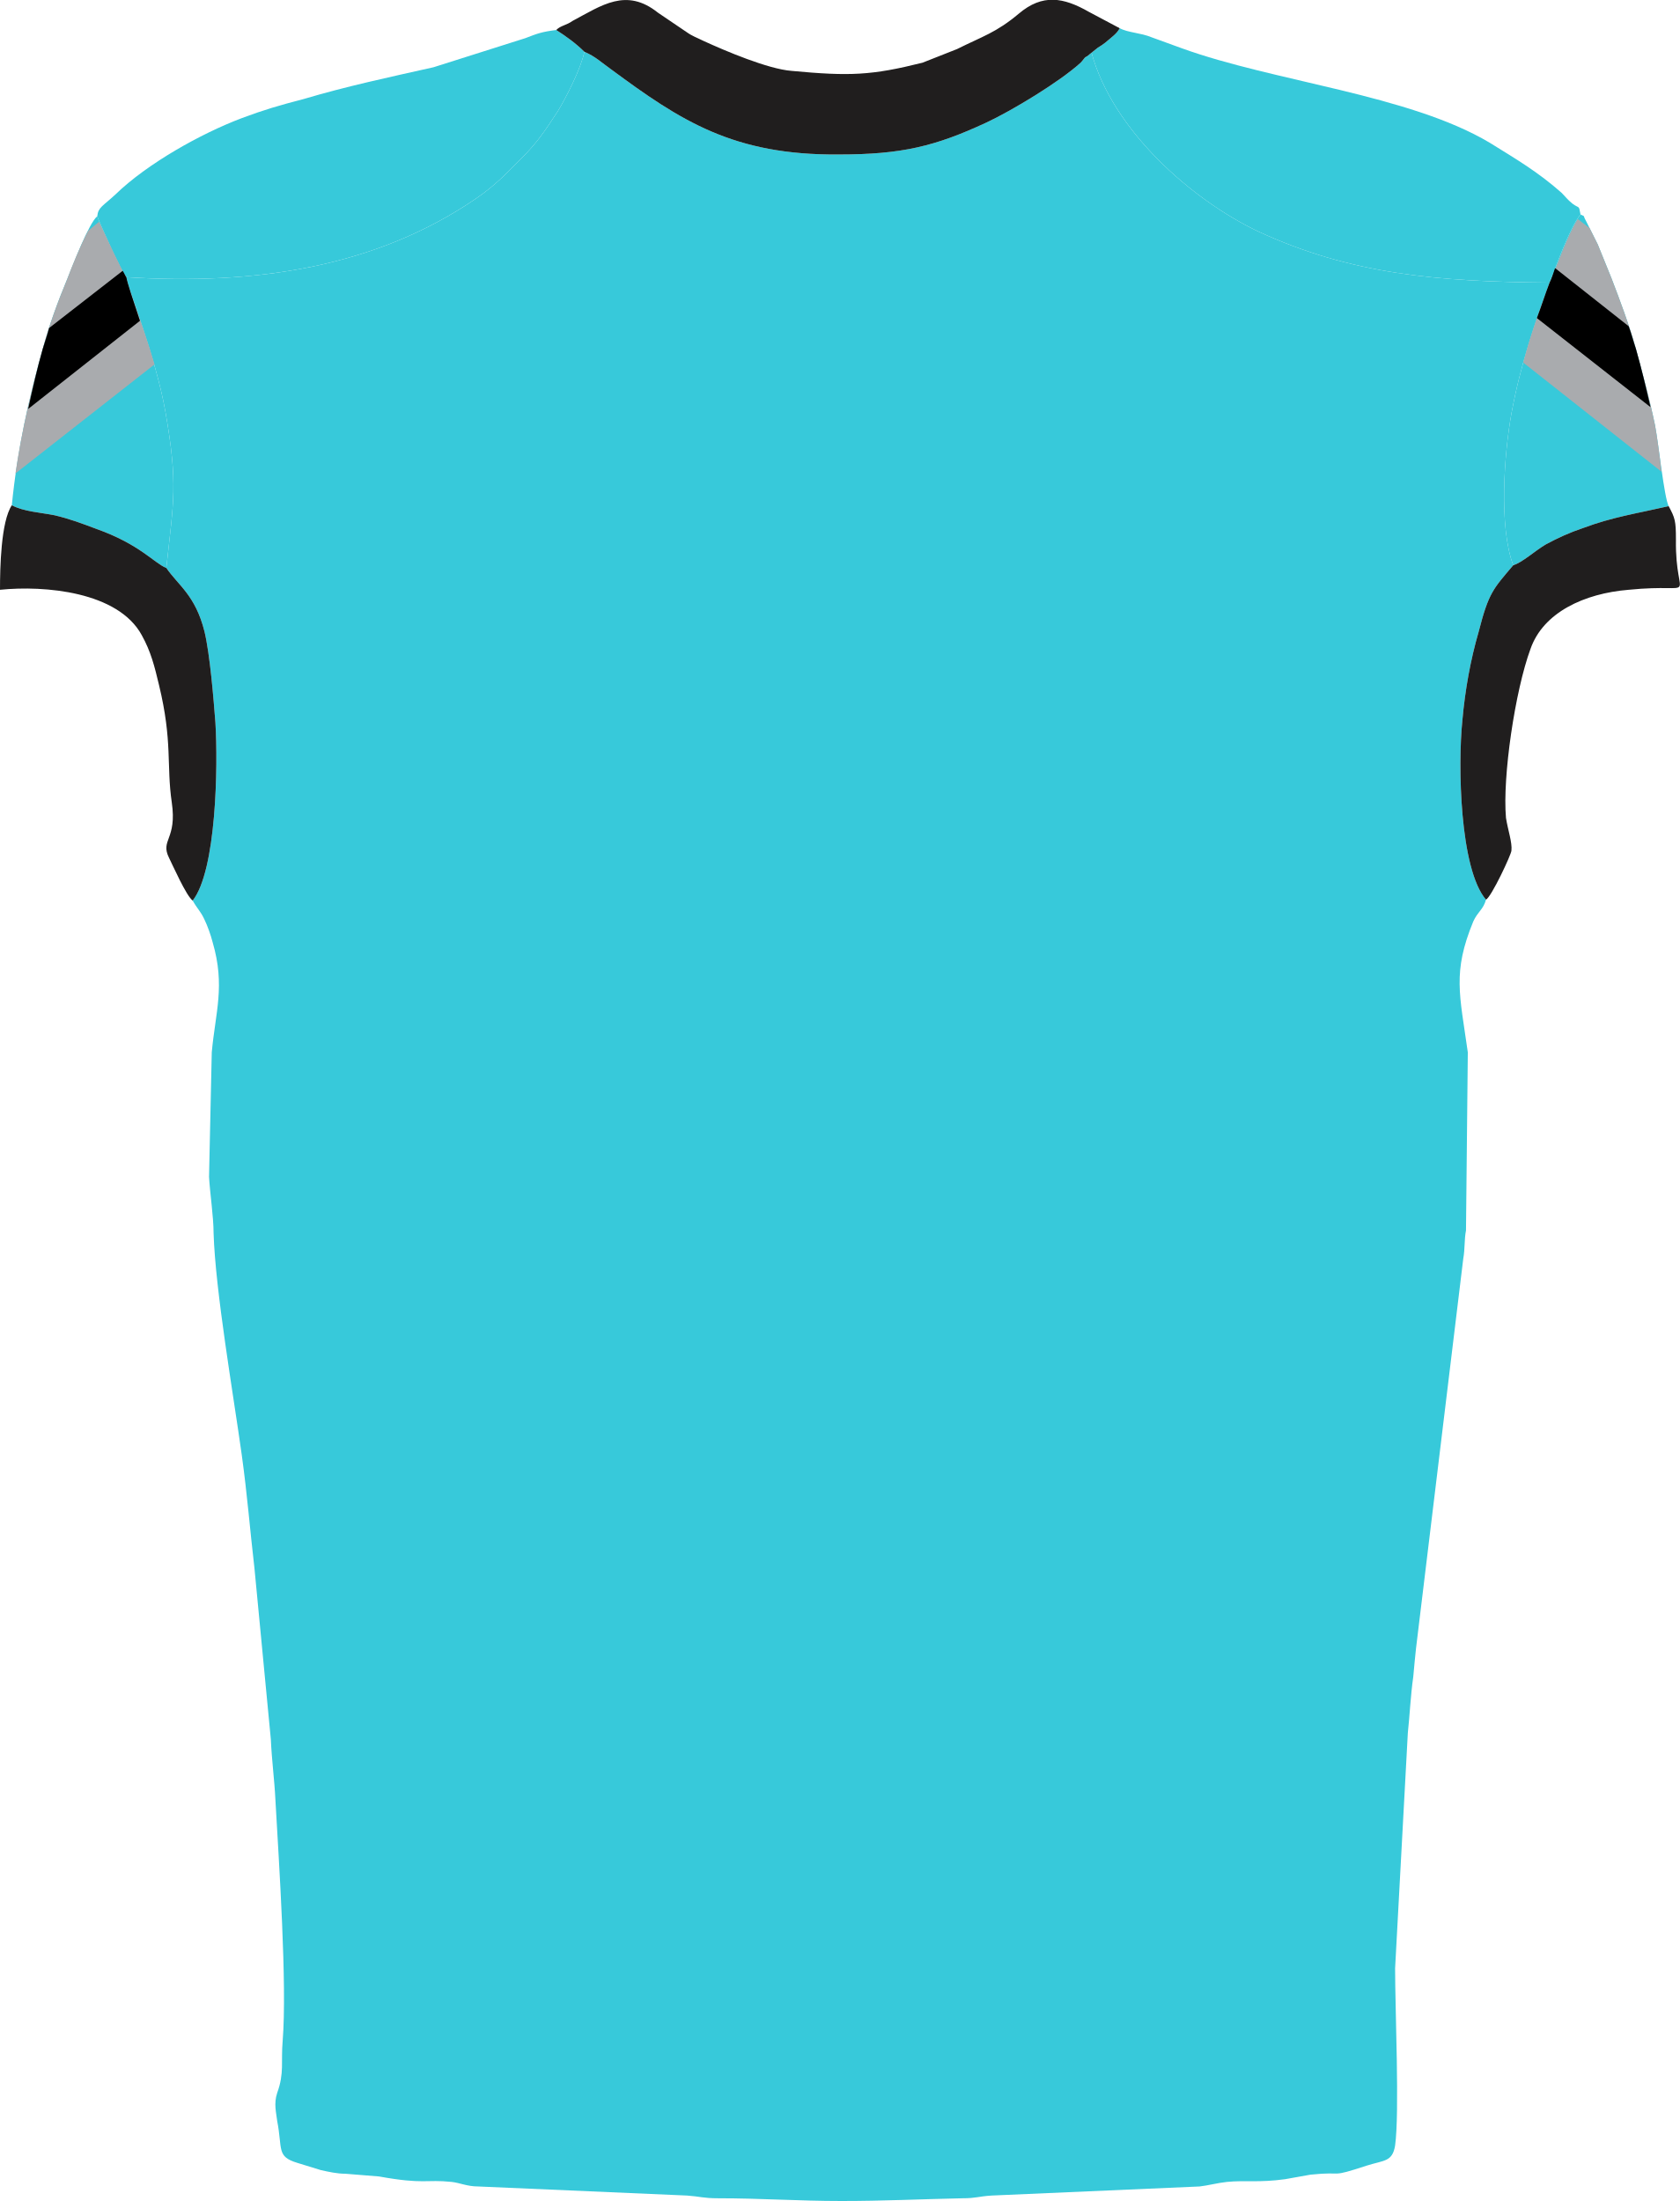
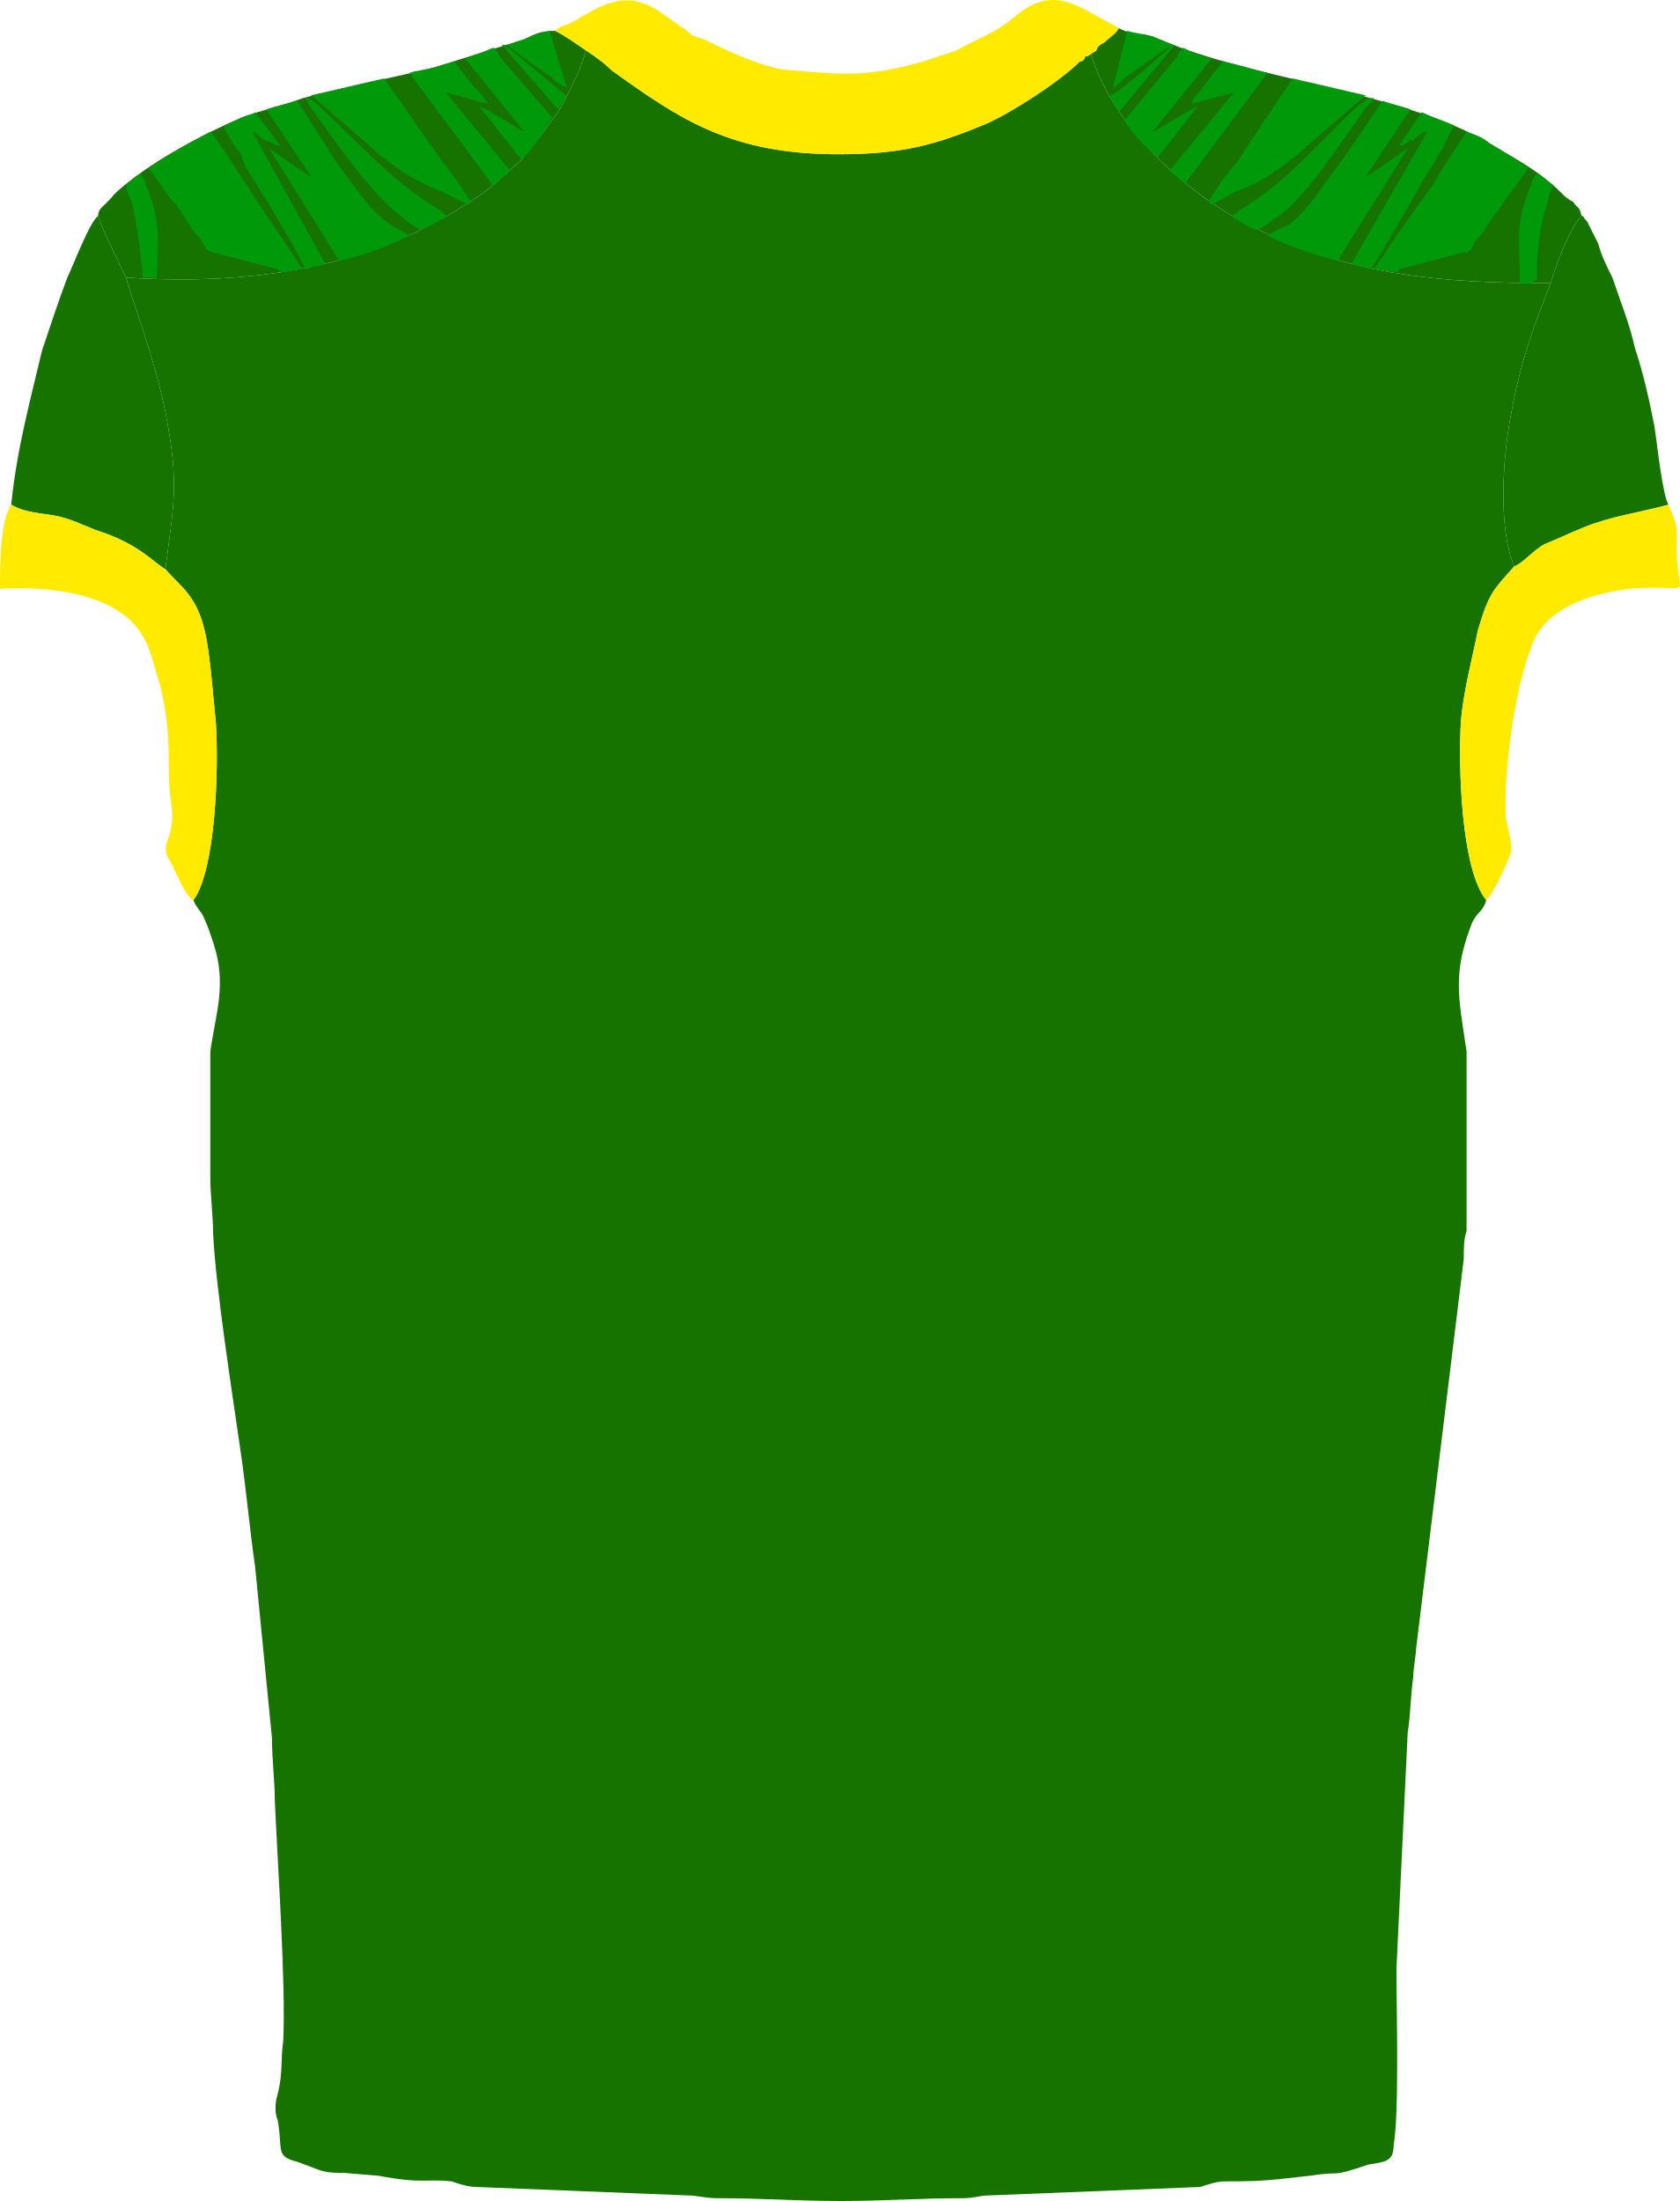
- <svg xmlns="http://www.w3.org/2000/svg" xml:space="preserve" width="100%" height="100%" version="1.1" shape-rendering="geometricPrecision" text-rendering="geometricPrecision" image-rendering="optimizeQuality" fill-rule="evenodd" clip-rule="evenodd" viewBox="0 0 1848 2422">
+ <svg xmlns="http://www.w3.org/2000/svg" xml:space="preserve" width="100%" height="100%" version="1.1" shape-rendering="geometricPrecision" text-rendering="geometricPrecision" image-rendering="optimizeQuality" fill-rule="evenodd" clip-rule="evenodd" viewBox="0 0 599 785">
  <defs>
-     <style data-fonts="true">@font-face { font-family: 'font_2'; src: url('http://127.0.0.1:8000/storage/fonts/37mrW2LoSAz4UV3Fw60rHUYMhqTS29wmTYG7KDOM') format('truetype'); }@font-face { font-family: 'font_3'; src: url('http://127.0.0.1:8000/storage/fonts/6HfvTaKlMgaTqxRG72ZhhoB880t6VVGunu5QHHp6') format('truetype'); }@font-face { font-family: 'font_4'; src: url('http://127.0.0.1:8000/storage/fonts/6q5lPJecyQvh4nloAo6VOQQMEu2p1HTOlzIzSerz') format('truetype'); }@font-face { font-family: 'font_5'; src: url('http://127.0.0.1:8000/storage/fonts/D3O6qgC2TlIuZwX3ThNRuFmGZCdHiNmTJui6cxLU') format('truetype'); }</style>
+     <style data-fonts="true">@font-face { font-family: 'font_1'; src: url('http://127.0.0.1:8000/storage/fonts/5ZIyXfnllvfea2c03RF0XvhB4s9AbiJS5UuPNvgP') format('truetype'); }@font-face { font-family: 'font_2'; src: url('http://127.0.0.1:8000/storage/fonts/HiTBF8CNdPuu1yhMAdkdrafbOxzCEGWugdII81Rt') format('truetype'); }@font-face { font-family: 'font_3'; src: url('http://127.0.0.1:8000/storage/fonts/NTEl0gVIgAt3bQrdxmwPc3g1o1VAdu4adzElDKs8') format('truetype'); }</style>
  </defs>
  <g id="Layer_x0020_1">
-     <path fill="#37C9DA" d="M139 305c2,14 32,86 43,148 14,80 9,98 1,172 13,19 32,30 42,70 6,25 10,74 12,100 3,49 1,163 -25,196 5,9 9,12 13,21 3,6 7,17 9,25 14,48 3,77 -1,121l-3 137c1,18 5,44 5,62 2,64 22,179 31,244 6,43 9,82 14,125l18 188c1,23 4,45 5,66 4,71 13,204 8,266 -2,23 2,35 -6,57 -4,12 -1,22 0,31 6,31 -1,39 22,46l26 8c9,2 18,4 27,4l37 3c50,9 51,3 80,6 9,1 17,5 29,5l230 10c14,1 18,3 34,3 48,0 88,3 136,3 46,0 86,-2 133,-3 15,0 17,-2 32,-3l229 -10c9,-1 20,-4 30,-5 20,-2 35,1 64,-3l28 -5c39,-4 19,4 62,-10 19,-6 28,-4 31,-22 5,-36 0,-149 0,-195l14 -259c2,-18 3,-41 6,-62 1,-10 2,-23 3,-31l52 -429c2,-11 1,-21 3,-31l2 -196c-9,-64 -17,-88 6,-144 5,-11 11,-13 14,-24 -29,-34 -31,-148 -26,-197 3,-34 9,-67 18,-98 11,-43 16,-47 38,-73 -16,-42 -10,-123 -2,-167 10,-54 25,-97 42,-144 -123,-1 -218,-9 -320,-56 -74,-35 -161,-112 -184,-197l-5 4c-1,0 -1,1 -2,1l0 0c-1,1 -3,4 -5,6 -23,21 -76,53 -104,66 -56,26 -93,35 -162,35 -116,1 -174,-37 -251,-94 -10,-7 -17,-14 -29,-19 -4,19 -20,50 -29,65 -15,23 -23,35 -41,53 -16,16 -28,29 -50,44 -110,75 -242,95 -384,86z" id="svg-part-0" />
-     <path fill="#37C9DA" d="M1201 58c23,85 110,162 184,197 102,47 197,55 320,56 8,-20 22,-60 34,-75 -2,-11 -1,-6 -9,-12 -6,-5 -7,-7 -12,-12 -26,-23 -50,-37 -79,-55 -89,-53 -237,-67 -339,-104l-33 -12c-12,-5 -26,-5 -35,-10 -3,6 -9,10 -16,16 -5,4 -8,5 -10,7l0 0 -5 4zm-1094 180c4,11 27,62 32,67 142,9 274,-11 384,-86 22,-15 34,-28 50,-44 18,-18 26,-30 41,-53 9,-15 25,-46 29,-65 -9,-9 -20,-17 -31,-24 -16,2 -21,4 -34,9l-101 32c-49,11 -96,21 -143,35 -27,7 -44,12 -68,21 -45,17 -104,50 -139,84 -14,13 -19,14 -20,24z" id="svg-part-1" />
-     <path fill="#201E1E" d="M612 33c11,7 22,15 31,24 12,5 19,12 29,19 77,57 135,95 251,94 69,0 106,-9 162,-35 28,-13 81,-45 104,-66 2,-2 4,-5 5,-6l0 0c1,0 1,-1 2,-1l10 -8 0 0c2,-2 5,-3 10,-7 7,-6 13,-10 16,-16 -1,0 -1,-1 -2,-1l-32 -17c-28,-16 -51,-20 -77,2 -25,21 -40,25 -68,39l-38 15c-56,14 -80,15 -144,9 -26,-2 -73,-22 -97,-33 -8,-4 -12,-5 -19,-10l-31 -21c-35,-28 -62,-8 -94,9 -7,5 -13,5 -18,10z" id="svg-part-2" />
-     <path fill="#37C9DA" d="M13 556c13,7 32,8 47,11 17,4 30,9 46,15 48,17 64,38 77,43 8,-74 13,-92 -1,-172 -11,-62 -41,-134 -43,-148 -5,-5 -28,-56 -32,-67 -9,7 -27,54 -33,69 -10,24 -20,51 -27,77 -15,53 -28,111 -34,172zm1692 -245c-17,47 -32,90 -42,144 -8,44 -14,125 2,167 10,-3 24,-16 36,-23 13,-7 26,-13 41,-18 32,-12 59,-16 94,-24 -5,-10 -11,-68 -15,-89 -6,-29 -14,-58 -21,-84 -8,-28 -17,-52 -27,-78 -5,-12 -10,-25 -15,-37l-13 -26c-4,-7 0,-4 -6,-7 -12,15 -26,55 -34,75z" id="svg-part-3" />
-     <path fill="#A9ABAE" d="M109 244l-12 10c-9,17 -19,42 -23,53 -10,24 -20,51 -27,77 -12,43 -23,89 -30,137l153 -120c-13,-45 -30,-86 -31,-96 -4,-5 -22,-44 -30,-61zm1627 -3l13 10 9 18c5,12 10,25 15,37 10,26 19,50 27,78 7,26 15,55 21,84 2,11 5,32 7,51l-152 -120c8,-31 18,-58 29,-88 8,-18 20,-53 31,-70z" id="svg-part-4" />
-     <path fill="black" d="M135 298l-81 63c-2,8 -5,16 -7,23 -6,21 -11,43 -16,66l123 -97c-8,-24 -14,-42 -15,-48 -1,-1 -2,-4 -4,-7zm1576 -3l81 64c3,8 5,16 8,25 6,21 11,42 16,64l-125 -98c5,-13 9,-26 14,-39 2,-4 4,-10 6,-16z" id="svg-part-5" />
-     <path fill="#201E1E" d="M212 991c26,-33 28,-147 25,-196 -2,-26 -6,-75 -12,-100 -10,-40 -29,-51 -42,-70 -13,-5 -29,-26 -77,-43 -16,-6 -29,-11 -46,-15 -15,-3 -34,-4 -47,-11 -12,18 -13,69 -13,93 49,-5 130,2 156,50 10,18 14,34 19,55 15,62 8,88 14,129 6,41 -13,41 -3,61 4,8 19,42 26,47zm1453 -369c-22,26 -27,30 -38,73 -9,31 -15,64 -18,98 -5,49 -3,163 26,197 6,-3 28,-50 28,-54 1,-9 -4,-23 -6,-36 -4,-45 10,-140 27,-186 14,-40 59,-61 108,-65 80,-8 51,17 52,-55 0,-21 -1,-24 -8,-37 -35,8 -62,12 -94,24 -15,5 -28,11 -41,18 -12,7 -26,20 -36,23z" id="svg-part-6" />
+     <path fill="#177300" d="M45 99c1,5 10,28 14,48 5,26 3,32 0,56 5,6 11,9 14,22 2,8 3,24 4,33 1,16 0,52 -8,63 1,3 3,4 4,7 1,2 2,5 3,8 5,15 1,25 -1,39l0 45c0,6 1,14 1,20 1,20 7,58 10,79 2,14 3,26 5,40l6 61c0,8 1,15 1,22 1,23 4,66 3,86 -1,7 0,11 -2,19 -1,3 -1,7 0,9 2,11 -1,13 7,15l8 3c3,1 6,1 9,1l12 1c16,3 17,1 26,2 3,1 6,2 9,2l75 3c4,0 6,1 11,1 16,0 28,1 44,1 15,0 28,-1 43,-1 5,0 6,-1 10,-1l75 -3c3,-1 6,-2 9,-2 7,0 12,0 21,-1l9 -1c13,-2 6,1 21,-4 6,-1 9,-1 9,-7 2,-11 1,-48 1,-63l4 -84c1,-6 1,-13 2,-20 0,-3 1,-8 1,-10l17 -139c0,-4 0,-7 1,-10l0 -64c-3,-20 -5,-28 2,-46 2,-4 4,-4 5,-8 -9,-11 -10,-48 -9,-64 1,-11 4,-22 6,-32 4,-14 6,-15 13,-23 -6,-14 -4,-40 -1,-55 3,-17 8,-31 14,-46 -40,0 -71,-3 -104,-19 -24,-11 -52,-36 -60,-63l-1 1c-1,0 -1,0 -1,0l0 0c0,1 -1,2 -2,2 -7,7 -24,18 -33,22 -19,8 -31,11 -53,11 -38,0 -56,-12 -81,-30 -3,-3 -6,-5 -9,-7 -2,7 -7,17 -10,22 -5,7 -8,11 -13,17 -6,5 -9,9 -17,14 -35,24 -78,31 -124,28z" id="svg-part-0" />
+     <path fill="#177300" d="M389 19c8,27 36,52 60,63 33,16 64,19 104,19 2,-7 7,-20 11,-24 -1,-4 -1,-2 -3,-5 -2,-1 -3,-2 -4,-3 -8,-8 -16,-12 -26,-18 -29,-17 -77,-22 -110,-34l-10 -4c-4,-1 -9,-1 -12,-3 -1,2 -3,3 -5,5 -2,1 -3,2 -3,3l0 0 -2 1zm-354 58c1,4 9,20 10,22 46,3 89,-4 124,-28 8,-5 11,-9 17,-14 5,-6 8,-10 13,-17 3,-5 8,-15 10,-22 -3,-2 -7,-5 -11,-7 -5,0 -7,1 -11,3l-32 10c-16,4 -32,7 -47,11 -8,3 -14,4 -22,7 -14,6 -33,16 -45,27 -4,5 -6,5 -6,8z" id="svg-part-1" />
+     <path fill="#00990A" d="M482 94l27 -47c-2,0 -4,2 -5,3 -2,0 -3,2 -5,2l8 -12c4,2 8,3 12,5 -1,0 -1,1 -1,1 -2,3 -3,7 -5,9 -2,4 -4,7 -6,10 -4,8 -12,21 -18,31 -2,-1 -5,-1 -7,-2zm-366 0l-26 -47c1,0 3,2 4,3 2,0 4,2 6,2l-9 -12c-1,1 -3,1 -5,2 -2,1 -4,2 -6,3 0,0 0,1 0,1 2,3 4,7 6,9 1,4 3,7 5,10 5,8 13,21 18,31 3,-1 5,-1 7,-2zm-63 -34c3,4 5,7 8,11 3,3 5,7 7,10 1,2 3,3 4,5 1,2 2,4 4,4l23 6c1,1 1,1 2,1 2,0 4,-1 7,-1 -6,-9 -17,-25 -20,-30 -3,-4 -8,-13 -13,-19 -7,4 -15,8 -22,13zm-2 39c2,0 3,0 5,0 0,-12 2,-19 -4,-33 0,-1 -1,-3 -2,-4 -2,1 -4,3 -5,4 0,2 1,4 2,6 2,8 3,18 4,27zm70 -6c9,-2 17,-5 25,-9 -3,-2 -6,-3 -7,-4 -8,-6 -10,-10 -16,-18 -6,-8 -11,-17 -17,-26 -4,1 -8,2 -11,3l16 24c-4,-2 -13,-9 -15,-10l25 40zm29 -11c3,-1 6,-3 10,-5 -1,0 -2,-1 -3,-2 -17,-10 -29,-24 -43,-37 -1,-1 -2,-2 -4,-3 0,0 -1,0 -1,0 1,2 2,4 3,5 8,11 21,30 31,37 2,2 5,4 7,5zm17 -9c0,0 1,-1 1,-1 -2,-3 -8,-12 -10,-14l-21 -30c-9,2 -17,4 -26,6 8,7 21,18 24,21 11,8 12,9 24,14 2,1 6,3 8,4zm9 -7c2,-2 4,-3 6,-5l-23 -28 15 4c-1,-2 -3,-4 -5,-6l-7 -9 -7 2c-3,1 -6,1 -9,2l0 0 29 39c0,1 0,1 1,1zm10 -9c5,-5 7,-9 11,-15l-19 -22c0,-1 -1,-2 -2,-3l-10 4 21 26c-2,-1 -13,-8 -16,-9l15 19zm13 -18c1,-1 2,-3 3,-5 -3,-2 -18,-15 -22,-18l-1 0 20 23zm-3 -28c-3,1 -5,1 -9,3l-6 2c2,2 8,6 9,7 2,1 4,3 6,4 1,1 4,4 6,4l-6 -20zm349 49c-2,3 -5,7 -8,11 -2,3 -5,7 -7,10 -1,2 -2,3 -4,5 -1,2 -1,4 -4,4l-23 6c0,1 -1,1 -2,1 -2,0 -4,-1 -7,-1 6,-9 17,-25 21,-30 2,-4 8,-13 12,-19 3,1 6,2 8,4 5,3 10,6 14,9zm-149 -25c1,1 2,3 3,5l20 -24 -1 0c-3,3 -20,18 -22,18l0 1zm5 8c3,5 7,9 12,13l14 -18c-3,1 -13,8 -16,9l21 -26c-3,-1 -7,-2 -10,-4 -1,1 -2,2 -2,3l-19 23zm16 18c2,1 4,3 6,5l0 -1 29 -39 0 0c-5,-1 -10,-3 -16,-4l-7 9c-1,2 -4,4 -4,6l15 -4 -23 28zm14 11c0,0 0,0 1,1 2,-1 6,-3 7,-4 13,-5 13,-6 24,-14 3,-3 16,-14 24,-21 -9,-2 -17,-4 -26,-6l-20 30c-2,2 -8,10 -10,14zm8 5c3,2 6,4 9,5 3,-1 5,-3 8,-5 10,-7 22,-26 30,-37 1,-2 3,-3 4,-5 -1,0 -1,0 -2,0 -1,1 -3,2 -4,3 -14,13 -25,27 -42,37 -1,1 -2,2 -3,2zm13 7c8,4 17,7 25,9l25 -40c-2,1 -11,8 -15,10l16 -24c-3,-1 -7,-2 -10,-3 -6,9 -12,18 -18,26 -6,8 -8,12 -15,18 -2,1 -5,2 -8,4zm90 17c2,0 4,0 5,0 0,-1 0,-1 1,-1 0,-9 1,-20 4,-28 0,-2 1,-4 2,-6 -2,-1 -4,-3 -6,-4 -1,1 -2,3 -2,4 -6,14 -4,21 -4,33 0,1 0,1 0,2zm-124 -85l-7 -3c-3,-1 -6,-1 -9,-2l-5 20c1,0 4,-3 5,-4 2,-1 4,-3 6,-4 1,-1 7,-5 10,-7z" id="svg-part-2" />
+     <path fill="#FFEA00" d="M198 11c4,2 8,5 11,7 3,2 6,4 9,7 25,18 43,30 81,30 22,0 34,-3 53,-11 9,-4 26,-15 33,-22 1,0 2,-1 2,-2l0 0c0,0 0,0 1,0l3 -2 0 0c0,-1 1,-2 3,-3 2,-2 4,-3 5,-5 0,0 0,0 0,0l-11 -6c-9,-5 -16,-6 -25,1 -8,7 -13,8 -22,13l-12 4c-18,5 -26,5 -47,3 -8,0 -23,-7 -31,-11 -3,-1 -4,-1 -6,-3l-10 -7c-12,-8 -21,-2 -31,4 -2,1 -4,1 -6,3z" id="svg-part-3" />
+     <path fill="#177300" d="M4 180c5,3 11,3 16,4 5,1 9,3 14,5 16,5 21,12 25,14 3,-24 5,-30 0,-56 -4,-20 -13,-43 -14,-48 -1,-2 -9,-18 -10,-22 -3,2 -9,18 -11,22 -3,8 -6,17 -9,26 -4,17 -9,35 -11,55zm549 -79c-6,15 -11,29 -14,46 -3,15 -5,41 1,55 3,-1 7,-6 11,-8 5,-2 9,-4 14,-6 10,-4 19,-5 30,-8 -2,-3 -4,-21 -5,-28 -2,-10 -4,-19 -7,-28 -2,-9 -5,-16 -8,-25 -2,-4 -4,-8 -5,-12l-4 -8c-2,-2 -1,-2 -2,-2 -4,4 -9,17 -11,24z" id="svg-part-4" />
+     <path fill="#FFEA00" d="M69 321c8,-11 9,-47 8,-63 -1,-9 -2,-25 -4,-33 -3,-13 -9,-16 -14,-22 -4,-2 -9,-9 -25,-14 -5,-2 -9,-4 -14,-5 -5,-1 -11,-1 -16,-4 -4,6 -4,22 -4,30 16,-1 42,1 51,17 3,5 4,11 6,17 5,20 2,29 4,42 2,13 -4,14 -1,20 2,3 6,14 9,15zm471 -119c-7,8 -9,9 -13,23 -2,10 -5,21 -6,32 -1,16 0,53 9,64 2,-1 9,-16 9,-18 0,-2 -1,-7 -2,-11 -1,-15 3,-46 9,-61 4,-13 19,-19 35,-21 26,-2 16,6 17,-18 0,-6 -1,-7 -3,-12 -11,3 -20,4 -30,8 -5,2 -9,4 -14,6 -4,2 -8,7 -11,8z" id="svg-part-5" />
  </g>
</svg>
